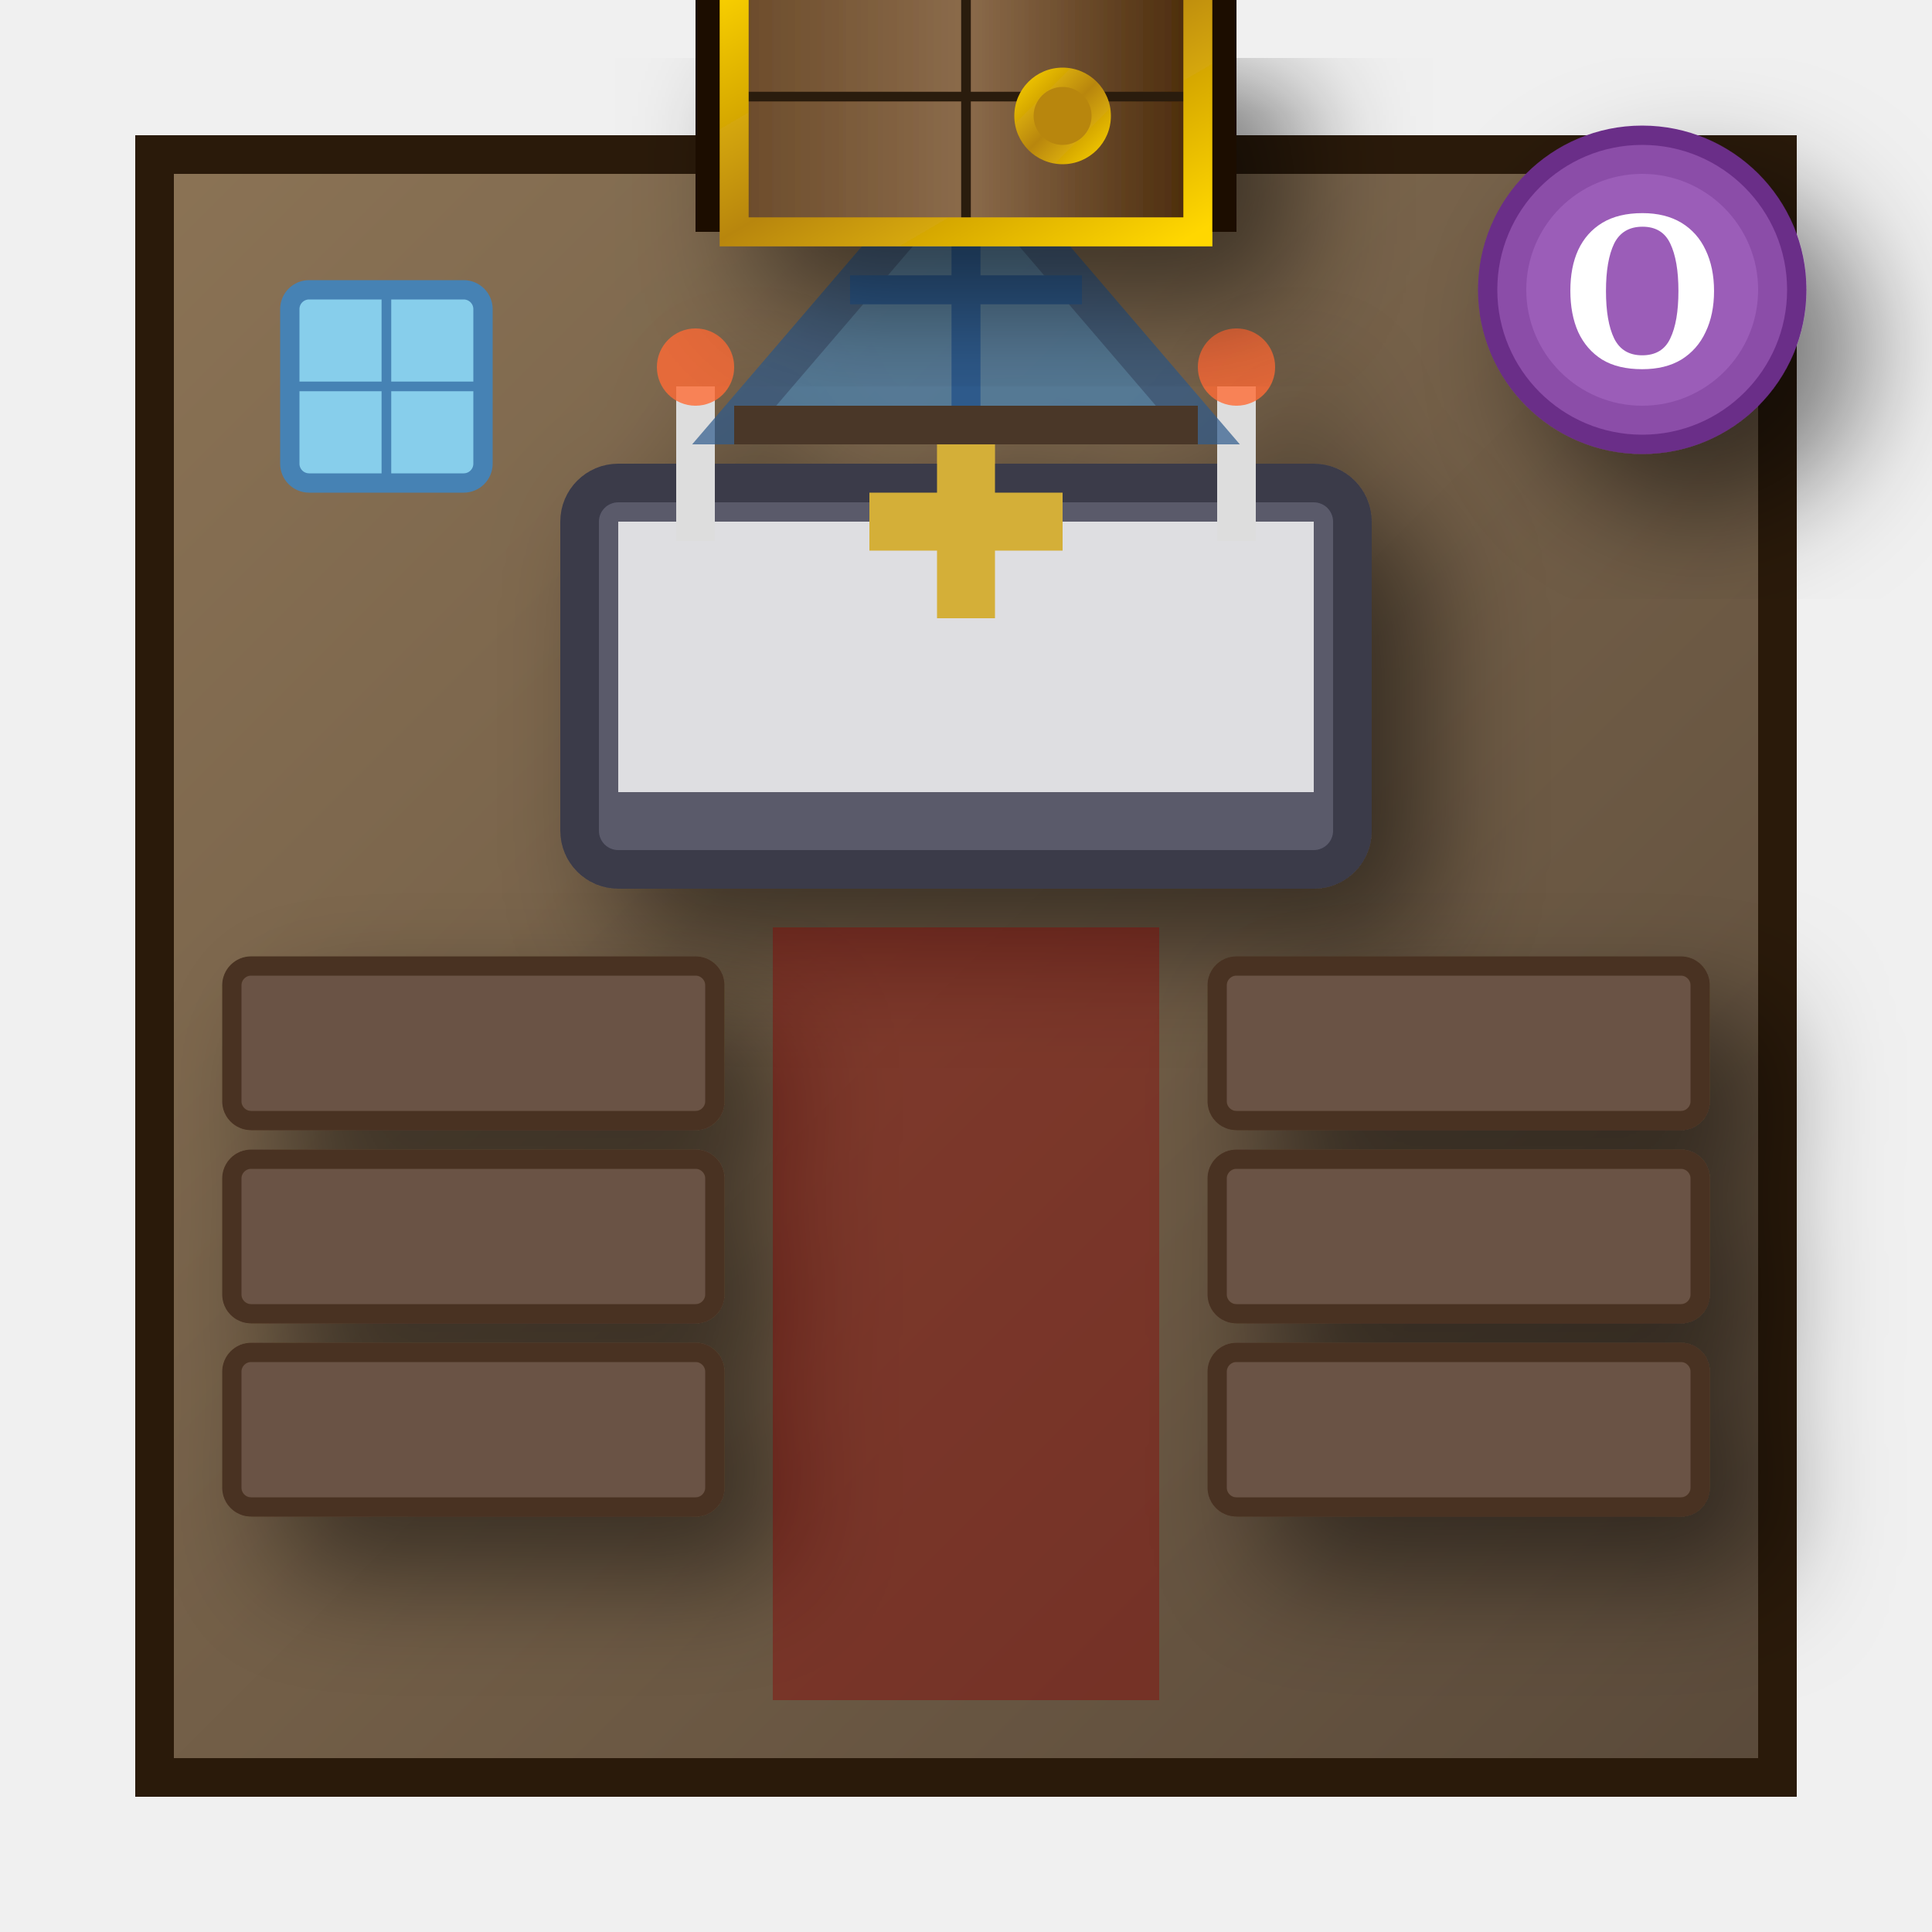
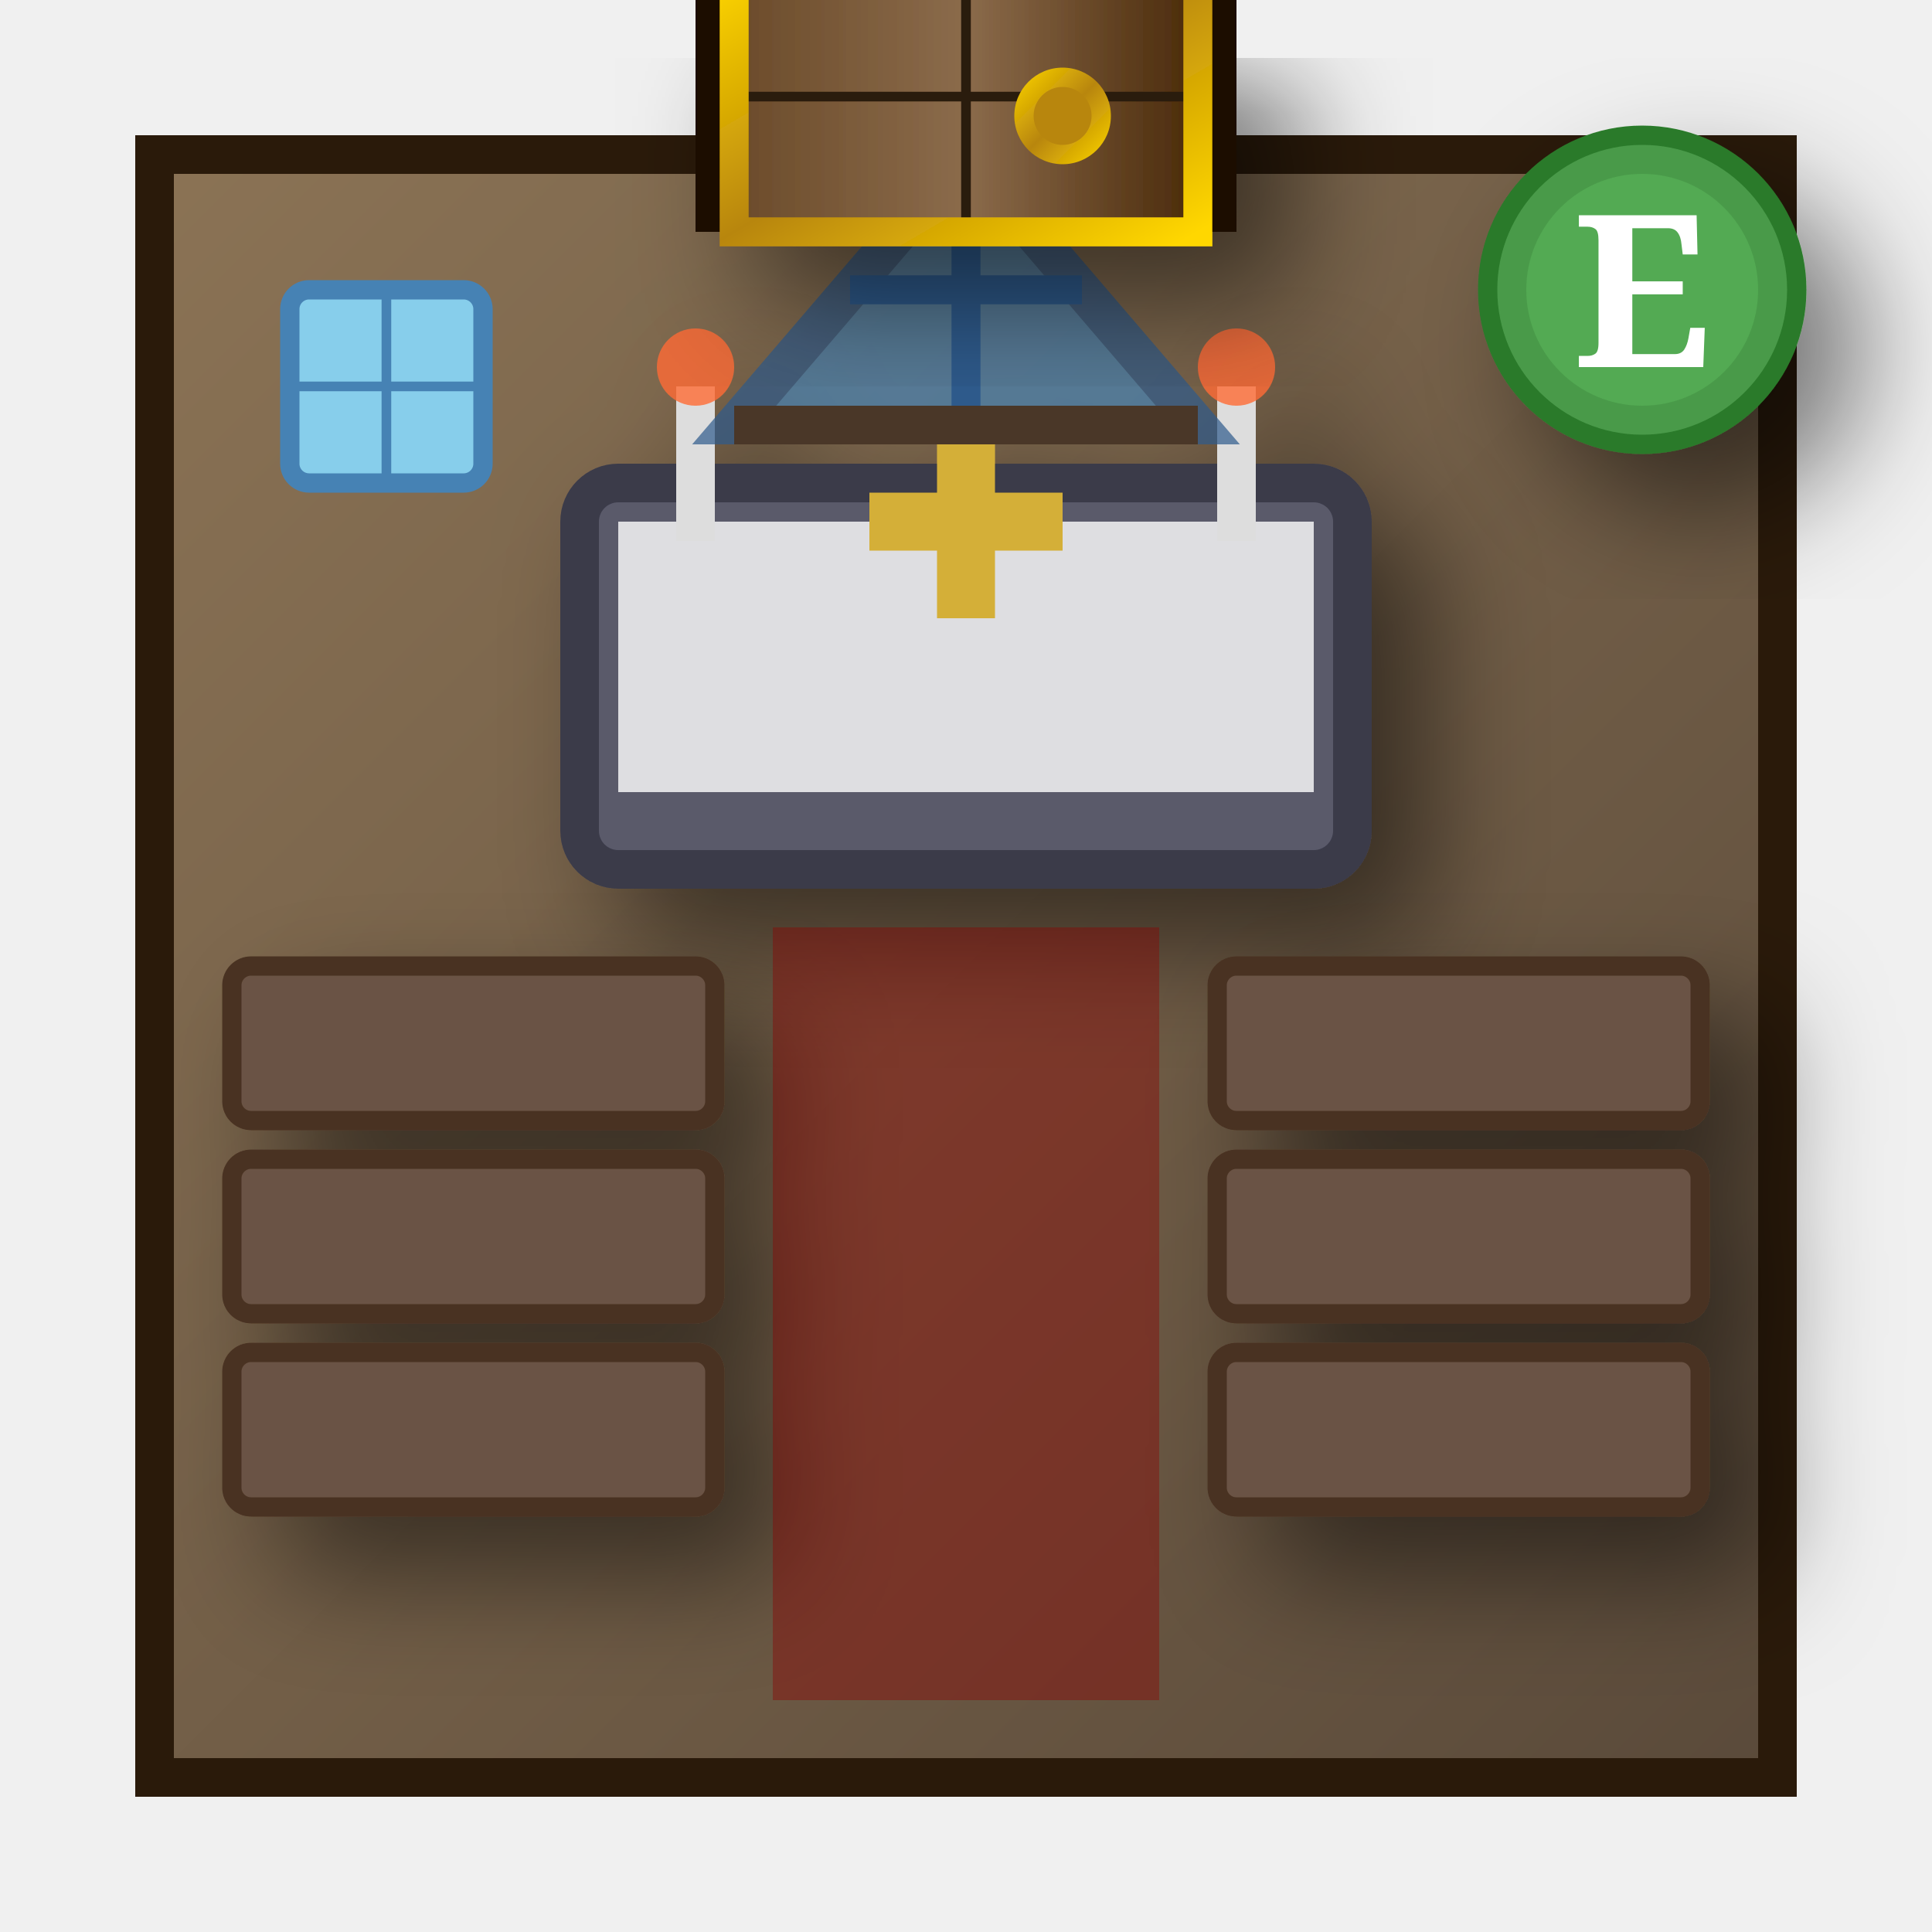
<svg xmlns="http://www.w3.org/2000/svg" viewBox="0 0 100 100" width="400" height="400">
  <defs>
    <linearGradient id="floorGrad" x1="0%" y1="0%" x2="100%" y2="100%">
      <stop offset="0%" style="stop-color:#8B7355" />
      <stop offset="100%" style="stop-color:#5A4A3A" />
    </linearGradient>
    <linearGradient id="doorWood" x1="0%" y1="0%" x2="100%" y2="0%">
      <stop offset="0%" style="stop-color:#6B4B2A" />
      <stop offset="50%" style="stop-color:#8B6B4B" />
      <stop offset="100%" style="stop-color:#4A2A0A" />
    </linearGradient>
    <linearGradient id="goldTrim" x1="0%" y1="0%" x2="100%" y2="100%">
      <stop offset="0%" style="stop-color:#FFD700" />
      <stop offset="50%" style="stop-color:#B8860B" />
      <stop offset="100%" style="stop-color:#FFD700" />
    </linearGradient>
    <filter id="softShadow" x="-50%" y="-50%" width="200%" height="200%">
      <feGaussianBlur in="SourceAlpha" stdDeviation="3" />
      <feOffset dx="3" dy="3" result="offsetblur" />
      <feComponentTransfer>
        <feFuncA type="linear" slope="0.5" />
      </feComponentTransfer>
      <feMerge>
        <feMergeNode />
        <feMergeNode in="SourceGraphic" />
      </feMerge>
    </filter>
  </defs>
  <rect x="8" y="8" width="84" height="84" fill="url(#floorGrad)" stroke="#2A1A0A" stroke-width="2" />
  <g filter="url(#softShadow)">
    <rect x="30" y="25" width="40" height="20" fill="#5A5A6A" stroke="#3A3A4A" stroke-width="2" rx="2" />
    <rect x="32" y="27" width="36" height="14" fill="#FFF" opacity="0.8" />
    <line x1="50" y1="22" x2="50" y2="32" stroke="#D4AF37" stroke-width="3" />
    <line x1="45" y1="27" x2="55" y2="27" stroke="#D4AF37" stroke-width="3" />
    <rect x="35" y="20" width="2" height="8" fill="#DDD" />
    <circle cx="36" cy="19" r="2" fill="#FF6B35" opacity="0.8" />
    <rect x="63" y="20" width="2" height="8" fill="#DDD" />
    <circle cx="64" cy="19" r="2" fill="#FF6B35" opacity="0.8" />
  </g>
  <g filter="url(#softShadow)">
    <rect x="12" y="50" width="25" height="8" fill="#6B5344" stroke="#4A3324" stroke-width="1" rx="1" />
    <rect x="12" y="60" width="25" height="8" fill="#6B5344" stroke="#4A3324" stroke-width="1" rx="1" />
    <rect x="12" y="70" width="25" height="8" fill="#6B5344" stroke="#4A3324" stroke-width="1" rx="1" />
  </g>
  <g filter="url(#softShadow)">
    <rect x="63" y="50" width="25" height="8" fill="#6B5344" stroke="#4A3324" stroke-width="1" rx="1" />
    <rect x="63" y="60" width="25" height="8" fill="#6B5344" stroke="#4A3324" stroke-width="1" rx="1" />
    <rect x="63" y="70" width="25" height="8" fill="#6B5344" stroke="#4A3324" stroke-width="1" rx="1" />
  </g>
  <rect x="40" y="48" width="20" height="40" fill="#8B0000" opacity="0.4" />
  <g>
    <polygon points="50,8 62,22 38,22" fill="#4682B4" opacity="0.7" stroke="#2E5A8B" stroke-width="2" />
    <line x1="50" y1="8" x2="50" y2="22" stroke="#2E5A8B" stroke-width="1.5" />
    <line x1="44" y1="15" x2="56" y2="15" stroke="#2E5A8B" stroke-width="1.5" />
    <line x1="38" y1="22" x2="62" y2="22" stroke="#4A3728" stroke-width="2" />
  </g>
  <g filter="url(#softShadow)">
    <rect x="36" y="-4" width="28" height="16" fill="#1A0A00" />
    <rect x="38" y="-2" width="24" height="14" fill="url(#doorWood)" />
    <line x1="50" y1="-2" x2="50" y2="12" stroke="#2A1A0A" stroke-width="0.5" />
    <line x1="38" y1="5" x2="62" y2="5" stroke="#2A1A0A" stroke-width="0.5" />
    <rect x="38" y="-2" width="24" height="14" fill="none" stroke="url(#goldTrim)" stroke-width="1.5" />
    <circle cx="55" cy="6" r="2.5" fill="url(#goldTrim)" />
    <circle cx="55" cy="6" r="1.5" fill="#B8860B" />
  </g>
  <g filter="url(#softShadow)">
-     <circle cx="85" cy="15" r="8" fill="#8B4DA8" stroke="#6B2D88" stroke-width="1" />
-     <circle cx="85" cy="15" r="6" fill="#AB6DC8" opacity="0.5" />
-     <text x="85" y="19" text-anchor="middle" font-size="11" fill="#FFF" font-weight="bold" font-family="serif">O</text>
+     <circle cx="85" cy="15" r="8" fill="#4A9A4A" stroke="#2A7A2A" stroke-width="1" />
+     <circle cx="85" cy="15" r="6" fill="#5ABA5A" opacity="0.5" />
+     <text x="85" y="19" text-anchor="middle" font-size="11" fill="#FFF" font-weight="bold" font-family="serif">E</text>
  </g>
  <g transform="translate(15, 15)">
    <rect x="0" y="0" width="10" height="10" fill="#87CEEB" stroke="#4682B4" stroke-width="1" rx="1" />
    <line x1="5" y1="0" x2="5" y2="10" stroke="#4682B4" stroke-width="0.5" />
    <line x1="0" y1="5" x2="10" y2="5" stroke="#4682B4" stroke-width="0.5" />
  </g>
</svg>
